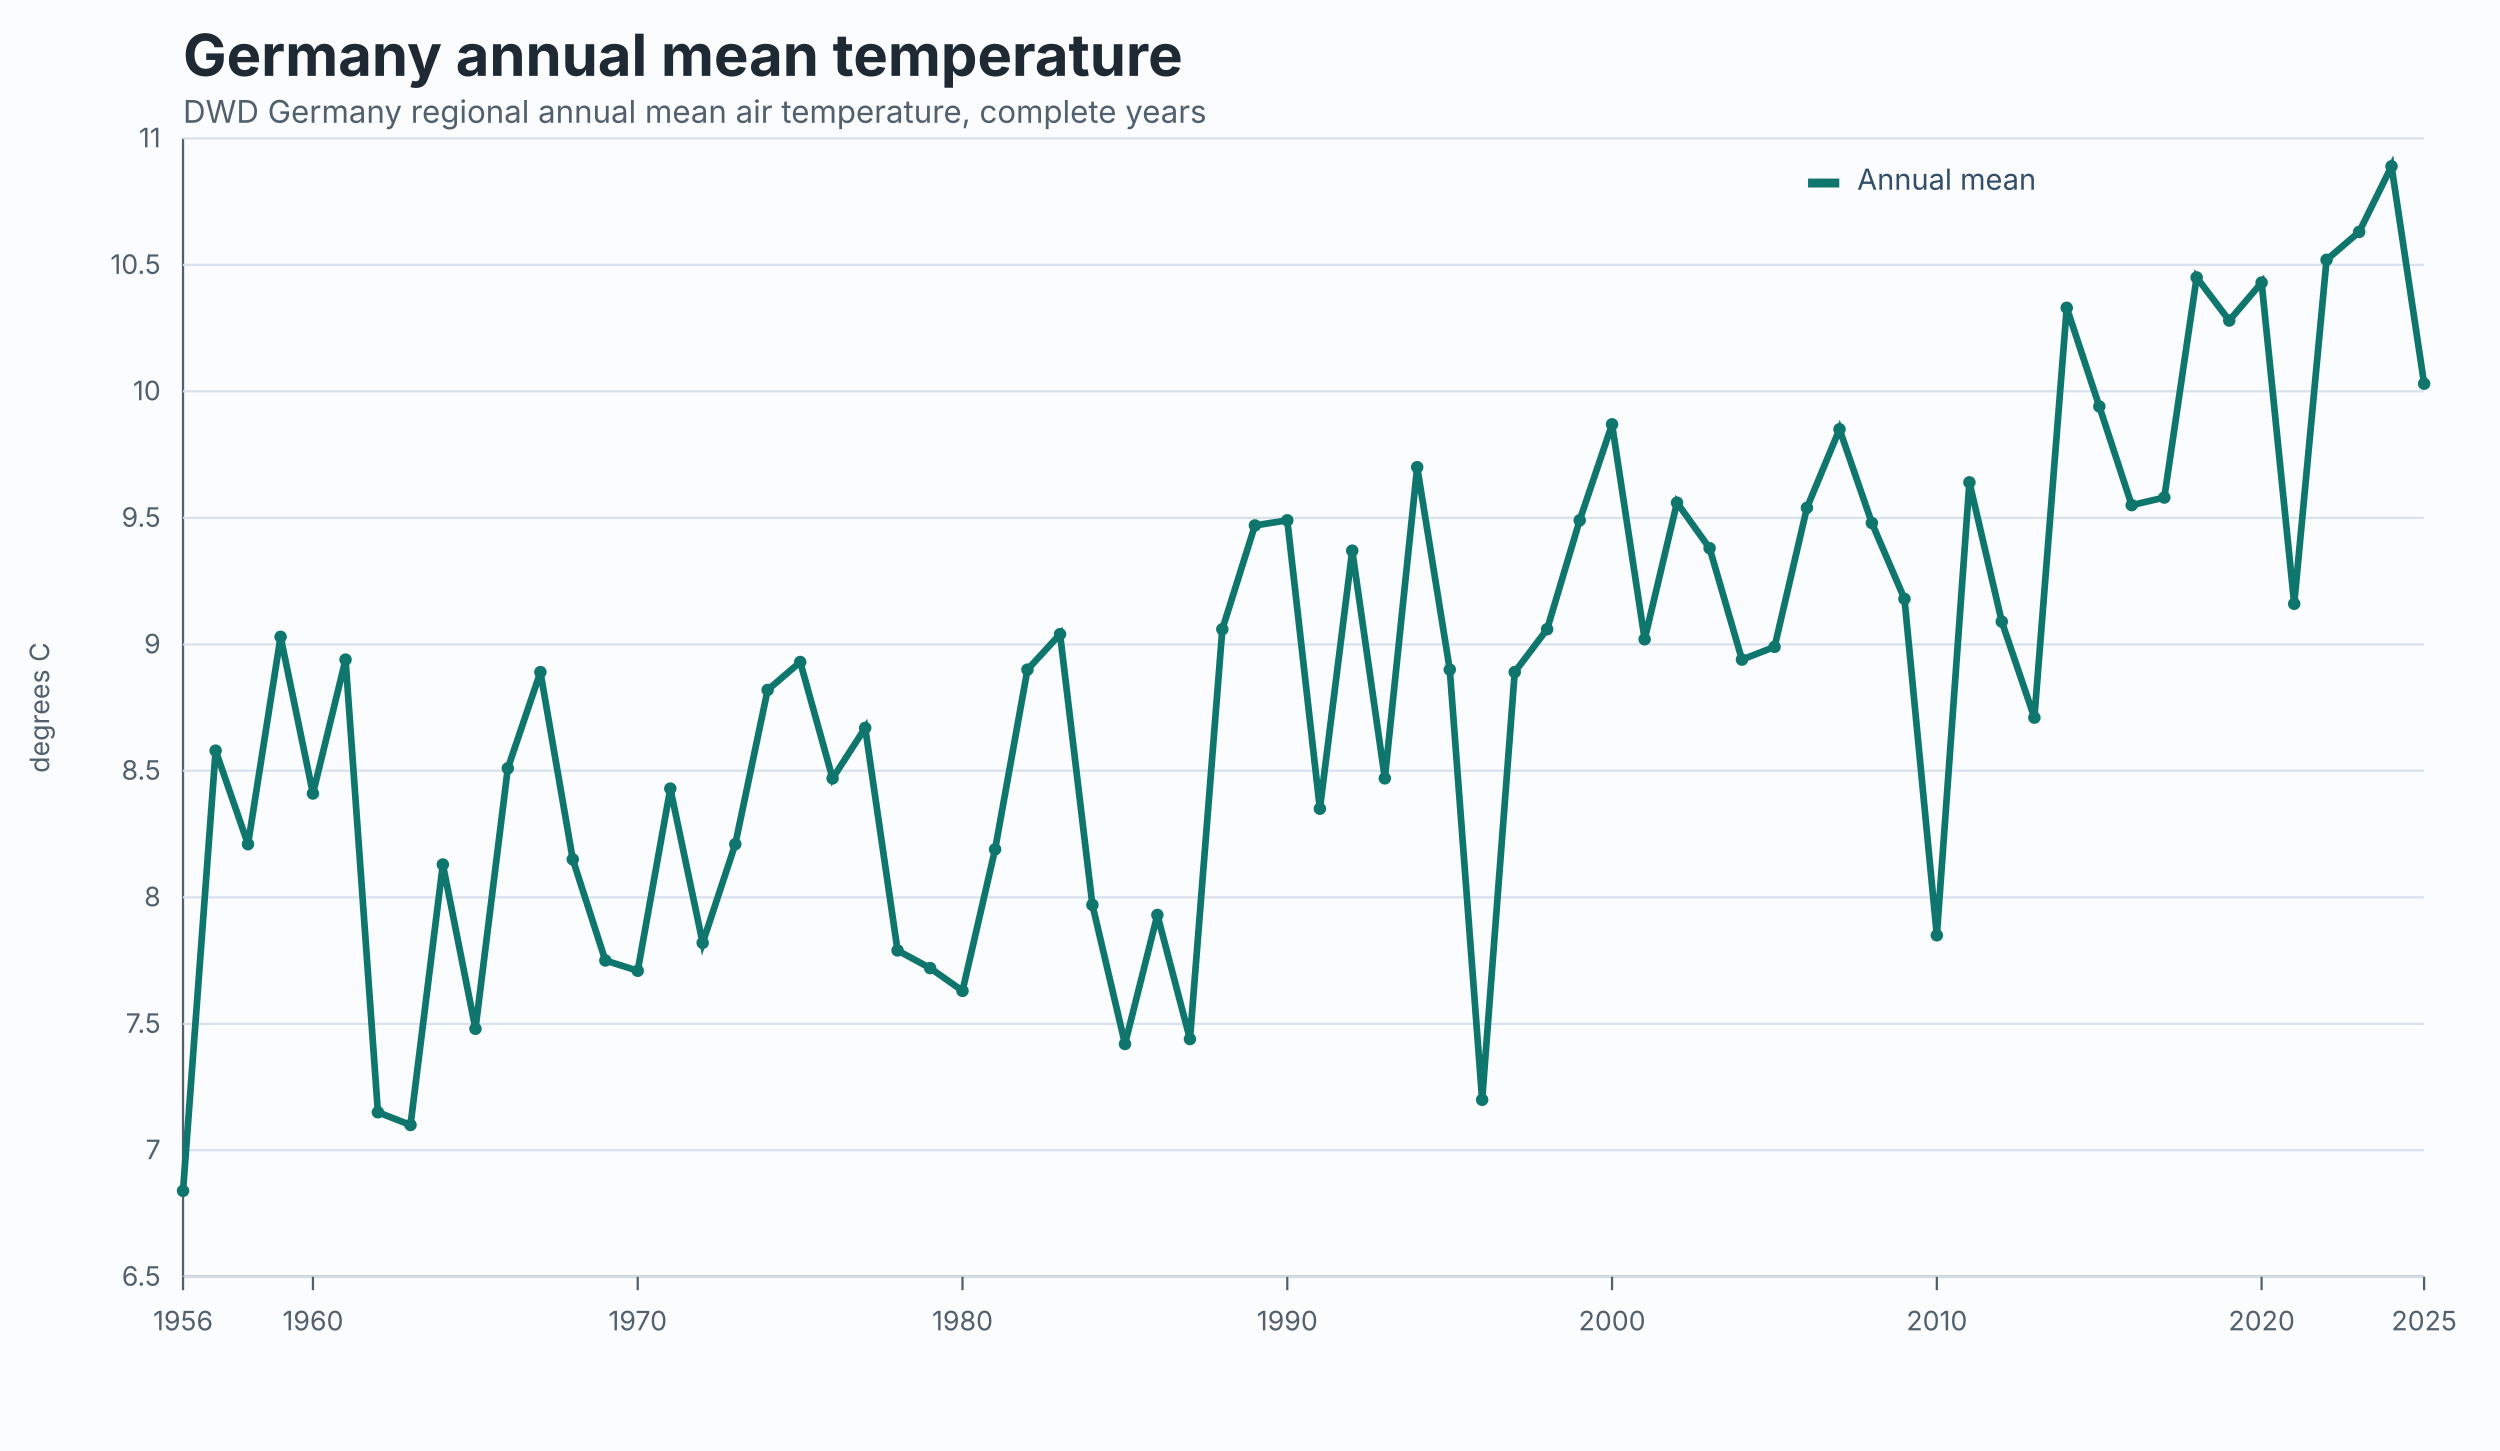
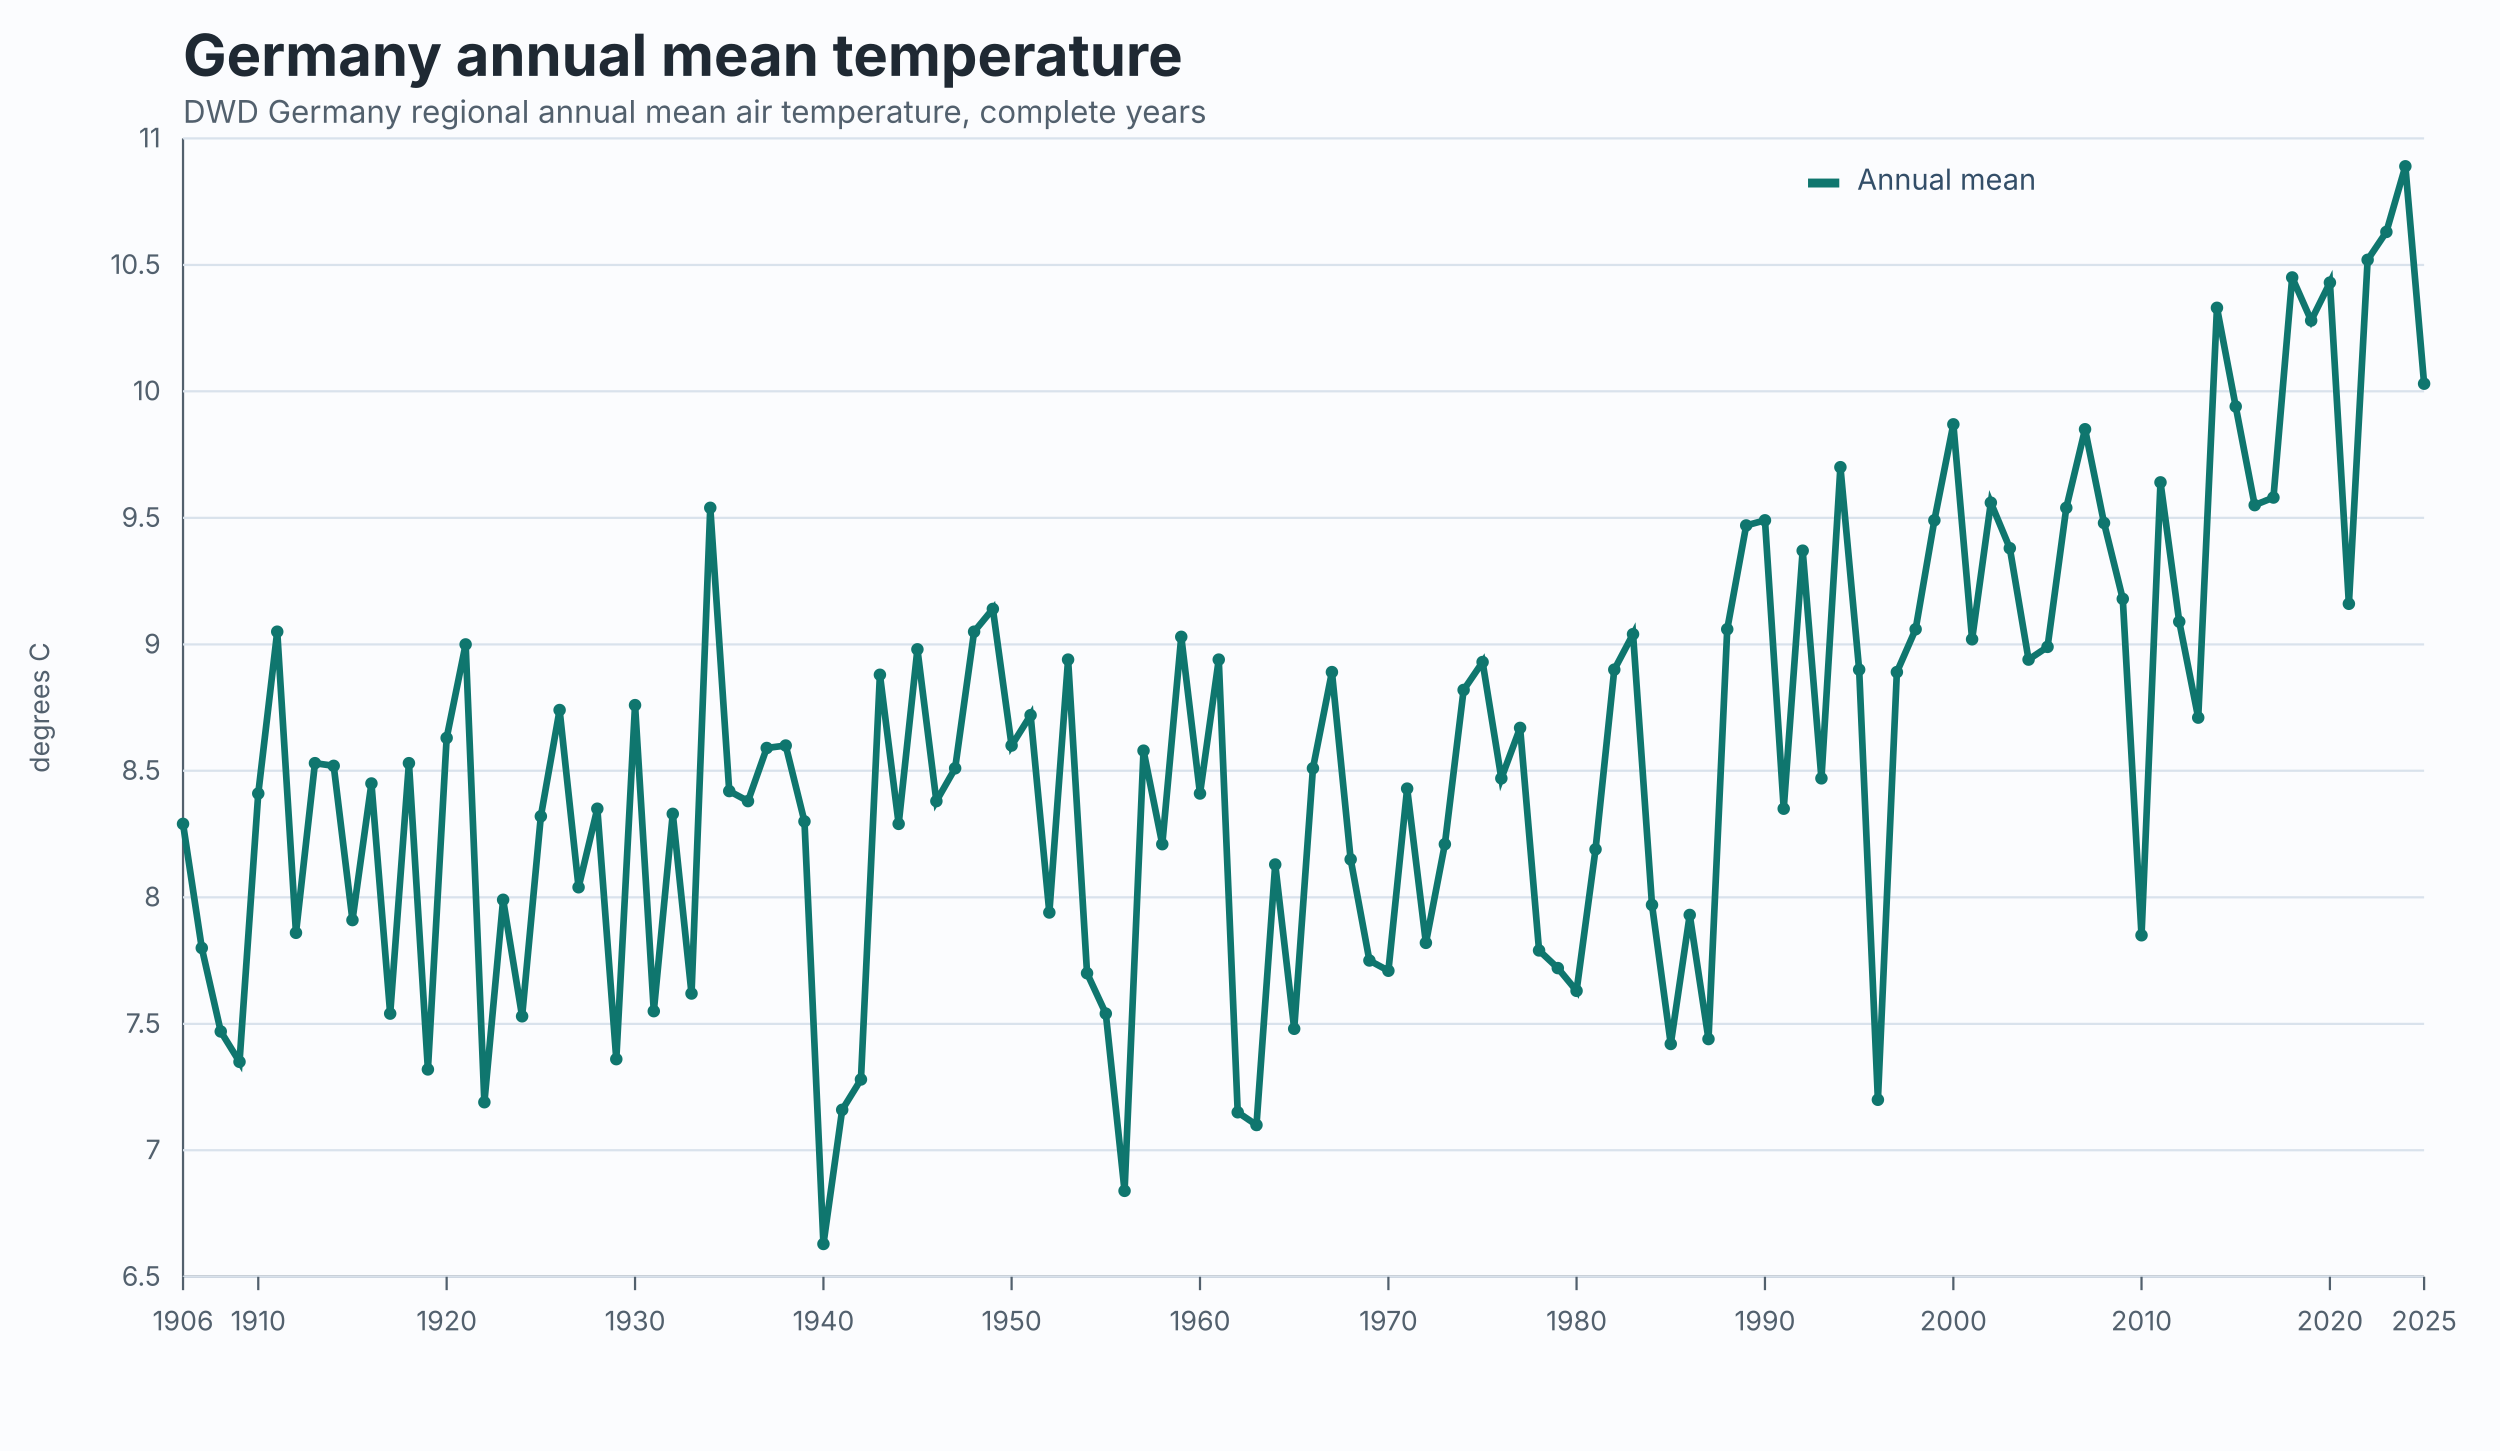
<svg xmlns="http://www.w3.org/2000/svg" width="1120" height="650" viewBox="0 0 1120 650">
  <style>
text{font-family:Inter,Segoe UI,Arial,sans-serif;fill:#1f2933}
.title{font-size:26px;font-weight:700}.subtitle{font-size:14px;fill:#52606d}
.axis{stroke:#52606d;stroke-width:1}.grid{stroke:#d9e2ec;stroke-width:1}
.tick{font-size:12px;fill:#52606d}.legend{font-size:13px;fill:#334e68}
</style>
  <rect width="1120" height="650" fill="#fbfcfe" />
  <text x="82" y="34" class="title">Germany annual mean temperature</text>
  <text x="82" y="55" class="subtitle">DWD Germany regional annual mean air temperature, complete years</text>
  <line x1="82" y1="572" x2="1086" y2="572" class="axis" />
  <line x1="82" y1="62" x2="82" y2="572" class="axis" />
  <line x1="82" y1="572.0" x2="1086" y2="572.0" class="grid" />
  <text x="72" y="576.0" text-anchor="end" class="tick">6.5</text>
  <line x1="82" y1="515.3" x2="1086" y2="515.3" class="grid" />
  <text x="72" y="519.3" text-anchor="end" class="tick">7</text>
  <line x1="82" y1="458.7" x2="1086" y2="458.7" class="grid" />
  <text x="72" y="462.7" text-anchor="end" class="tick">7.5</text>
  <line x1="82" y1="402.0" x2="1086" y2="402.0" class="grid" />
  <text x="72" y="406.0" text-anchor="end" class="tick">8</text>
  <line x1="82" y1="345.3" x2="1086" y2="345.3" class="grid" />
  <text x="72" y="349.3" text-anchor="end" class="tick">8.5</text>
  <line x1="82" y1="288.7" x2="1086" y2="288.7" class="grid" />
  <text x="72" y="292.7" text-anchor="end" class="tick">9</text>
  <line x1="82" y1="232.0" x2="1086" y2="232.0" class="grid" />
  <text x="72" y="236.0" text-anchor="end" class="tick">9.5</text>
  <line x1="82" y1="175.3" x2="1086" y2="175.3" class="grid" />
  <text x="72" y="179.3" text-anchor="end" class="tick">10</text>
  <line x1="82" y1="118.7" x2="1086" y2="118.7" class="grid" />
  <text x="72" y="122.7" text-anchor="end" class="tick">10.5</text>
  <line x1="82" y1="62.0" x2="1086" y2="62.0" class="grid" />
  <text x="72" y="66.0" text-anchor="end" class="tick">11</text>
  <line x1="82.0" y1="572" x2="82.0" y2="578" class="axis" />
-   <text x="82.0" y="596" text-anchor="middle" class="tick">1956</text>
-   <line x1="140.2" y1="572" x2="140.2" y2="578" class="axis" />
-   <text x="140.2" y="596" text-anchor="middle" class="tick">1960</text>
-   <line x1="285.7" y1="572" x2="285.7" y2="578" class="axis" />
-   <text x="285.7" y="596" text-anchor="middle" class="tick">1970</text>
-   <line x1="431.2" y1="572" x2="431.2" y2="578" class="axis" />
-   <text x="431.2" y="596" text-anchor="middle" class="tick">1980</text>
-   <line x1="576.7" y1="572" x2="576.7" y2="578" class="axis" />
-   <text x="576.7" y="596" text-anchor="middle" class="tick">1990</text>
-   <line x1="722.2" y1="572" x2="722.2" y2="578" class="axis" />
-   <text x="722.2" y="596" text-anchor="middle" class="tick">2000</text>
-   <line x1="867.7" y1="572" x2="867.7" y2="578" class="axis" />
-   <text x="867.7" y="596" text-anchor="middle" class="tick">2010</text>
-   <line x1="1013.2" y1="572" x2="1013.2" y2="578" class="axis" />
-   <text x="1013.2" y="596" text-anchor="middle" class="tick">2020</text>
+   <text x="82.0" y="596" text-anchor="middle" class="tick">1906</text>
+   <line x1="115.7" y1="572" x2="115.7" y2="578" class="axis" />
+   <text x="115.7" y="596" text-anchor="middle" class="tick">1910</text>
+   <line x1="200.1" y1="572" x2="200.1" y2="578" class="axis" />
+   <text x="200.1" y="596" text-anchor="middle" class="tick">1920</text>
+   <line x1="284.5" y1="572" x2="284.5" y2="578" class="axis" />
+   <text x="284.5" y="596" text-anchor="middle" class="tick">1930</text>
+   <line x1="368.9" y1="572" x2="368.9" y2="578" class="axis" />
+   <text x="368.9" y="596" text-anchor="middle" class="tick">1940</text>
+   <line x1="453.2" y1="572" x2="453.2" y2="578" class="axis" />
+   <text x="453.2" y="596" text-anchor="middle" class="tick">1950</text>
+   <line x1="537.6" y1="572" x2="537.6" y2="578" class="axis" />
+   <text x="537.6" y="596" text-anchor="middle" class="tick">1960</text>
+   <line x1="622.0" y1="572" x2="622.0" y2="578" class="axis" />
+   <text x="622.0" y="596" text-anchor="middle" class="tick">1970</text>
+   <line x1="706.3" y1="572" x2="706.3" y2="578" class="axis" />
+   <text x="706.3" y="596" text-anchor="middle" class="tick">1980</text>
+   <line x1="790.7" y1="572" x2="790.7" y2="578" class="axis" />
+   <text x="790.7" y="596" text-anchor="middle" class="tick">1990</text>
+   <line x1="875.1" y1="572" x2="875.1" y2="578" class="axis" />
+   <text x="875.1" y="596" text-anchor="middle" class="tick">2000</text>
+   <line x1="959.4" y1="572" x2="959.4" y2="578" class="axis" />
+   <text x="959.4" y="596" text-anchor="middle" class="tick">2010</text>
+   <line x1="1043.8" y1="572" x2="1043.8" y2="578" class="axis" />
+   <text x="1043.8" y="596" text-anchor="middle" class="tick">2020</text>
  <line x1="1086.0" y1="572" x2="1086.0" y2="578" class="axis" />
  <text x="1086.0" y="596" text-anchor="middle" class="tick">2025</text>
  <text transform="translate(22 317.0) rotate(-90)" text-anchor="middle" class="tick">degrees C</text>
-   <polyline points="82.0,533.5 96.6,336.3 111.1,378.2 125.7,285.3 140.2,355.5 154.8,295.5 169.3,498.3 183.9,504.0 198.4,387.3 213.0,460.9 227.5,344.2 242.1,301.1 256.6,385.0 271.2,430.3 285.7,434.9 300.3,353.3 314.8,422.4 329.4,378.2 343.9,309.1 358.5,296.6 373.0,348.7 387.6,326.1 402.1,425.8 416.7,433.7 431.2,443.9 445.8,380.5 460.3,300.0 474.9,284.1 489.4,405.4 504.0,467.7 518.5,409.9 533.1,465.5 547.6,281.9 562.2,235.4 576.7,233.1 591.3,362.3 605.8,246.7 620.4,348.7 634.9,209.3 649.5,300.0 664.0,492.7 678.6,301.1 693.1,281.9 707.7,233.1 722.2,190.1 736.8,286.4 751.3,225.2 765.9,245.6 780.4,295.5 795.0,289.8 809.5,227.5 824.1,192.3 838.6,234.3 853.2,268.3 867.7,419.0 882.3,216.1 896.8,278.5 911.4,321.5 925.9,137.9 940.5,182.1 955.0,226.3 969.6,222.9 984.1,124.3 998.7,143.6 1013.2,126.6 1027.8,270.5 1042.3,116.4 1056.9,103.9 1071.4,74.5 1086.0,171.9" fill="none" stroke="#0f766e" stroke-width="3" />
-   <circle cx="82.0" cy="533.5" r="2.8" fill="#0f766e" />
-   <circle cx="96.6" cy="336.3" r="2.8" fill="#0f766e" />
-   <circle cx="111.1" cy="378.2" r="2.8" fill="#0f766e" />
-   <circle cx="125.7" cy="285.3" r="2.8" fill="#0f766e" />
-   <circle cx="140.2" cy="355.5" r="2.8" fill="#0f766e" />
-   <circle cx="154.8" cy="295.5" r="2.8" fill="#0f766e" />
-   <circle cx="169.3" cy="498.3" r="2.8" fill="#0f766e" />
-   <circle cx="183.9" cy="504.0" r="2.8" fill="#0f766e" />
-   <circle cx="198.4" cy="387.3" r="2.8" fill="#0f766e" />
-   <circle cx="213.0" cy="460.9" r="2.8" fill="#0f766e" />
-   <circle cx="227.5" cy="344.2" r="2.8" fill="#0f766e" />
-   <circle cx="242.1" cy="301.1" r="2.8" fill="#0f766e" />
-   <circle cx="256.6" cy="385.0" r="2.8" fill="#0f766e" />
-   <circle cx="271.2" cy="430.3" r="2.8" fill="#0f766e" />
-   <circle cx="285.7" cy="434.9" r="2.8" fill="#0f766e" />
-   <circle cx="300.3" cy="353.3" r="2.8" fill="#0f766e" />
-   <circle cx="314.8" cy="422.4" r="2.8" fill="#0f766e" />
-   <circle cx="329.4" cy="378.2" r="2.8" fill="#0f766e" />
-   <circle cx="343.9" cy="309.1" r="2.8" fill="#0f766e" />
-   <circle cx="358.5" cy="296.6" r="2.8" fill="#0f766e" />
-   <circle cx="373.0" cy="348.7" r="2.8" fill="#0f766e" />
-   <circle cx="387.6" cy="326.1" r="2.8" fill="#0f766e" />
-   <circle cx="402.1" cy="425.8" r="2.8" fill="#0f766e" />
-   <circle cx="416.7" cy="433.7" r="2.8" fill="#0f766e" />
-   <circle cx="431.2" cy="443.9" r="2.8" fill="#0f766e" />
-   <circle cx="445.8" cy="380.5" r="2.8" fill="#0f766e" />
-   <circle cx="460.3" cy="300.0" r="2.8" fill="#0f766e" />
-   <circle cx="474.9" cy="284.1" r="2.8" fill="#0f766e" />
-   <circle cx="489.4" cy="405.4" r="2.8" fill="#0f766e" />
-   <circle cx="504.0" cy="467.7" r="2.8" fill="#0f766e" />
-   <circle cx="518.5" cy="409.9" r="2.8" fill="#0f766e" />
-   <circle cx="533.1" cy="465.5" r="2.8" fill="#0f766e" />
-   <circle cx="547.6" cy="281.9" r="2.8" fill="#0f766e" />
-   <circle cx="562.2" cy="235.4" r="2.8" fill="#0f766e" />
-   <circle cx="576.7" cy="233.1" r="2.8" fill="#0f766e" />
-   <circle cx="591.3" cy="362.3" r="2.8" fill="#0f766e" />
-   <circle cx="605.8" cy="246.7" r="2.8" fill="#0f766e" />
-   <circle cx="620.4" cy="348.7" r="2.8" fill="#0f766e" />
-   <circle cx="634.9" cy="209.3" r="2.8" fill="#0f766e" />
-   <circle cx="649.5" cy="300.0" r="2.8" fill="#0f766e" />
-   <circle cx="664.0" cy="492.7" r="2.8" fill="#0f766e" />
-   <circle cx="678.6" cy="301.1" r="2.8" fill="#0f766e" />
-   <circle cx="693.1" cy="281.9" r="2.8" fill="#0f766e" />
-   <circle cx="707.7" cy="233.1" r="2.8" fill="#0f766e" />
-   <circle cx="722.2" cy="190.1" r="2.8" fill="#0f766e" />
-   <circle cx="736.8" cy="286.4" r="2.8" fill="#0f766e" />
-   <circle cx="751.3" cy="225.2" r="2.8" fill="#0f766e" />
-   <circle cx="765.9" cy="245.6" r="2.8" fill="#0f766e" />
-   <circle cx="780.4" cy="295.5" r="2.8" fill="#0f766e" />
-   <circle cx="795.0" cy="289.8" r="2.8" fill="#0f766e" />
-   <circle cx="809.5" cy="227.5" r="2.8" fill="#0f766e" />
-   <circle cx="824.1" cy="192.3" r="2.8" fill="#0f766e" />
-   <circle cx="838.6" cy="234.3" r="2.8" fill="#0f766e" />
-   <circle cx="853.2" cy="268.3" r="2.8" fill="#0f766e" />
-   <circle cx="867.7" cy="419.0" r="2.8" fill="#0f766e" />
-   <circle cx="882.3" cy="216.1" r="2.8" fill="#0f766e" />
-   <circle cx="896.8" cy="278.5" r="2.8" fill="#0f766e" />
-   <circle cx="911.4" cy="321.5" r="2.8" fill="#0f766e" />
-   <circle cx="925.9" cy="137.9" r="2.8" fill="#0f766e" />
-   <circle cx="940.5" cy="182.1" r="2.8" fill="#0f766e" />
-   <circle cx="955.0" cy="226.3" r="2.8" fill="#0f766e" />
-   <circle cx="969.6" cy="222.9" r="2.8" fill="#0f766e" />
-   <circle cx="984.1" cy="124.3" r="2.8" fill="#0f766e" />
-   <circle cx="998.7" cy="143.6" r="2.8" fill="#0f766e" />
-   <circle cx="1013.2" cy="126.6" r="2.8" fill="#0f766e" />
-   <circle cx="1027.8" cy="270.5" r="2.8" fill="#0f766e" />
-   <circle cx="1042.3" cy="116.4" r="2.8" fill="#0f766e" />
-   <circle cx="1056.9" cy="103.9" r="2.8" fill="#0f766e" />
-   <circle cx="1071.4" cy="74.5" r="2.8" fill="#0f766e" />
+   <polyline points="82.0,369.1 90.4,424.7 98.9,462.1 107.3,475.7 115.7,355.5 124.2,283.0 132.6,417.9 141.1,341.9 149.5,343.1 157.9,412.2 166.4,351.0 174.8,454.1 183.2,341.9 191.7,479.1 200.1,330.6 208.6,288.7 217.0,493.8 225.4,403.1 233.9,455.3 242.3,365.7 250.7,318.1 259.2,397.5 267.6,362.3 276.1,474.5 284.5,315.9 292.9,453.0 301.4,364.6 309.8,445.1 318.2,227.5 326.7,354.4 335.1,358.9 343.5,335.1 352.0,334.0 360.4,368.0 368.9,557.3 377.3,497.2 385.7,483.6 394.2,302.3 402.6,369.1 411.0,290.9 419.5,358.9 427.9,344.2 436.4,283.0 444.8,272.8 453.2,334.0 461.7,320.4 470.1,408.8 478.5,295.5 487.0,436.0 495.4,454.1 503.8,533.5 512.3,336.3 520.7,378.2 529.2,285.3 537.6,355.5 546.0,295.5 554.5,498.3 562.9,504.0 571.3,387.3 579.8,460.9 588.2,344.2 596.7,301.1 605.1,385.0 613.5,430.3 622.0,434.9 630.4,353.3 638.8,422.4 647.3,378.2 655.7,309.1 664.2,296.6 672.6,348.7 681.0,326.1 689.5,425.8 697.9,433.7 706.3,443.9 714.8,380.5 723.2,300.0 731.6,284.1 740.1,405.4 748.5,467.7 757.0,409.9 765.4,465.5 773.8,281.9 782.3,235.4 790.7,233.1 799.1,362.3 807.6,246.7 816.0,348.7 824.5,209.3 832.9,300.0 841.3,492.7 849.8,301.1 858.2,281.9 866.6,233.1 875.1,190.1 883.5,286.4 891.9,225.2 900.4,245.6 908.8,295.5 917.3,289.8 925.7,227.5 934.1,192.3 942.6,234.3 951.0,268.3 959.4,419.0 967.9,216.1 976.3,278.5 984.8,321.5 993.2,137.9 1001.6,182.1 1010.1,226.3 1018.5,222.9 1026.9,124.3 1035.4,143.6 1043.8,126.6 1052.3,270.5 1060.7,116.4 1069.1,103.9 1077.6,74.5 1086.0,171.9" fill="none" stroke="#0f766e" stroke-width="3" />
+   <circle cx="82.0" cy="369.1" r="2.8" fill="#0f766e" />
+   <circle cx="90.4" cy="424.7" r="2.8" fill="#0f766e" />
+   <circle cx="98.9" cy="462.1" r="2.8" fill="#0f766e" />
+   <circle cx="107.3" cy="475.7" r="2.8" fill="#0f766e" />
+   <circle cx="115.7" cy="355.5" r="2.8" fill="#0f766e" />
+   <circle cx="124.2" cy="283.0" r="2.8" fill="#0f766e" />
+   <circle cx="132.6" cy="417.9" r="2.8" fill="#0f766e" />
+   <circle cx="141.1" cy="341.9" r="2.8" fill="#0f766e" />
+   <circle cx="149.5" cy="343.1" r="2.8" fill="#0f766e" />
+   <circle cx="157.9" cy="412.2" r="2.8" fill="#0f766e" />
+   <circle cx="166.4" cy="351.0" r="2.8" fill="#0f766e" />
+   <circle cx="174.8" cy="454.1" r="2.8" fill="#0f766e" />
+   <circle cx="183.2" cy="341.9" r="2.8" fill="#0f766e" />
+   <circle cx="191.7" cy="479.1" r="2.8" fill="#0f766e" />
+   <circle cx="200.1" cy="330.6" r="2.8" fill="#0f766e" />
+   <circle cx="208.6" cy="288.7" r="2.8" fill="#0f766e" />
+   <circle cx="217.0" cy="493.8" r="2.8" fill="#0f766e" />
+   <circle cx="225.4" cy="403.1" r="2.8" fill="#0f766e" />
+   <circle cx="233.9" cy="455.3" r="2.8" fill="#0f766e" />
+   <circle cx="242.3" cy="365.7" r="2.8" fill="#0f766e" />
+   <circle cx="250.7" cy="318.1" r="2.8" fill="#0f766e" />
+   <circle cx="259.2" cy="397.5" r="2.8" fill="#0f766e" />
+   <circle cx="267.6" cy="362.3" r="2.8" fill="#0f766e" />
+   <circle cx="276.1" cy="474.5" r="2.8" fill="#0f766e" />
+   <circle cx="284.5" cy="315.9" r="2.8" fill="#0f766e" />
+   <circle cx="292.9" cy="453.0" r="2.8" fill="#0f766e" />
+   <circle cx="301.4" cy="364.6" r="2.8" fill="#0f766e" />
+   <circle cx="309.8" cy="445.1" r="2.8" fill="#0f766e" />
+   <circle cx="318.2" cy="227.5" r="2.8" fill="#0f766e" />
+   <circle cx="326.7" cy="354.4" r="2.8" fill="#0f766e" />
+   <circle cx="335.1" cy="358.9" r="2.8" fill="#0f766e" />
+   <circle cx="343.5" cy="335.1" r="2.8" fill="#0f766e" />
+   <circle cx="352.0" cy="334.0" r="2.8" fill="#0f766e" />
+   <circle cx="360.4" cy="368.0" r="2.8" fill="#0f766e" />
+   <circle cx="368.9" cy="557.3" r="2.8" fill="#0f766e" />
+   <circle cx="377.3" cy="497.2" r="2.8" fill="#0f766e" />
+   <circle cx="385.7" cy="483.6" r="2.8" fill="#0f766e" />
+   <circle cx="394.2" cy="302.3" r="2.8" fill="#0f766e" />
+   <circle cx="402.6" cy="369.1" r="2.8" fill="#0f766e" />
+   <circle cx="411.0" cy="290.9" r="2.8" fill="#0f766e" />
+   <circle cx="419.5" cy="358.9" r="2.8" fill="#0f766e" />
+   <circle cx="427.9" cy="344.2" r="2.8" fill="#0f766e" />
+   <circle cx="436.4" cy="283.0" r="2.8" fill="#0f766e" />
+   <circle cx="444.8" cy="272.8" r="2.8" fill="#0f766e" />
+   <circle cx="453.2" cy="334.0" r="2.8" fill="#0f766e" />
+   <circle cx="461.7" cy="320.4" r="2.8" fill="#0f766e" />
+   <circle cx="470.1" cy="408.8" r="2.8" fill="#0f766e" />
+   <circle cx="478.5" cy="295.5" r="2.8" fill="#0f766e" />
+   <circle cx="487.0" cy="436.0" r="2.8" fill="#0f766e" />
+   <circle cx="495.4" cy="454.1" r="2.8" fill="#0f766e" />
+   <circle cx="503.8" cy="533.5" r="2.8" fill="#0f766e" />
+   <circle cx="512.3" cy="336.3" r="2.8" fill="#0f766e" />
+   <circle cx="520.7" cy="378.2" r="2.8" fill="#0f766e" />
+   <circle cx="529.2" cy="285.3" r="2.8" fill="#0f766e" />
+   <circle cx="537.6" cy="355.5" r="2.8" fill="#0f766e" />
+   <circle cx="546.0" cy="295.5" r="2.8" fill="#0f766e" />
+   <circle cx="554.5" cy="498.3" r="2.8" fill="#0f766e" />
+   <circle cx="562.9" cy="504.0" r="2.8" fill="#0f766e" />
+   <circle cx="571.3" cy="387.3" r="2.8" fill="#0f766e" />
+   <circle cx="579.8" cy="460.9" r="2.8" fill="#0f766e" />
+   <circle cx="588.2" cy="344.2" r="2.8" fill="#0f766e" />
+   <circle cx="596.7" cy="301.1" r="2.8" fill="#0f766e" />
+   <circle cx="605.1" cy="385.0" r="2.8" fill="#0f766e" />
+   <circle cx="613.5" cy="430.3" r="2.8" fill="#0f766e" />
+   <circle cx="622.0" cy="434.9" r="2.8" fill="#0f766e" />
+   <circle cx="630.4" cy="353.3" r="2.8" fill="#0f766e" />
+   <circle cx="638.8" cy="422.4" r="2.8" fill="#0f766e" />
+   <circle cx="647.3" cy="378.2" r="2.8" fill="#0f766e" />
+   <circle cx="655.7" cy="309.1" r="2.8" fill="#0f766e" />
+   <circle cx="664.2" cy="296.6" r="2.8" fill="#0f766e" />
+   <circle cx="672.6" cy="348.7" r="2.8" fill="#0f766e" />
+   <circle cx="681.0" cy="326.1" r="2.8" fill="#0f766e" />
+   <circle cx="689.5" cy="425.8" r="2.8" fill="#0f766e" />
+   <circle cx="697.9" cy="433.7" r="2.8" fill="#0f766e" />
+   <circle cx="706.3" cy="443.9" r="2.8" fill="#0f766e" />
+   <circle cx="714.8" cy="380.5" r="2.8" fill="#0f766e" />
+   <circle cx="723.2" cy="300.0" r="2.8" fill="#0f766e" />
+   <circle cx="731.6" cy="284.1" r="2.8" fill="#0f766e" />
+   <circle cx="740.1" cy="405.4" r="2.8" fill="#0f766e" />
+   <circle cx="748.5" cy="467.7" r="2.8" fill="#0f766e" />
+   <circle cx="757.0" cy="409.9" r="2.8" fill="#0f766e" />
+   <circle cx="765.4" cy="465.5" r="2.8" fill="#0f766e" />
+   <circle cx="773.8" cy="281.9" r="2.8" fill="#0f766e" />
+   <circle cx="782.3" cy="235.4" r="2.8" fill="#0f766e" />
+   <circle cx="790.7" cy="233.1" r="2.8" fill="#0f766e" />
+   <circle cx="799.1" cy="362.3" r="2.8" fill="#0f766e" />
+   <circle cx="807.6" cy="246.7" r="2.8" fill="#0f766e" />
+   <circle cx="816.0" cy="348.7" r="2.8" fill="#0f766e" />
+   <circle cx="824.5" cy="209.3" r="2.8" fill="#0f766e" />
+   <circle cx="832.9" cy="300.0" r="2.8" fill="#0f766e" />
+   <circle cx="841.3" cy="492.7" r="2.8" fill="#0f766e" />
+   <circle cx="849.8" cy="301.1" r="2.8" fill="#0f766e" />
+   <circle cx="858.2" cy="281.9" r="2.8" fill="#0f766e" />
+   <circle cx="866.6" cy="233.1" r="2.8" fill="#0f766e" />
+   <circle cx="875.1" cy="190.1" r="2.8" fill="#0f766e" />
+   <circle cx="883.5" cy="286.4" r="2.8" fill="#0f766e" />
+   <circle cx="891.9" cy="225.2" r="2.8" fill="#0f766e" />
+   <circle cx="900.4" cy="245.6" r="2.8" fill="#0f766e" />
+   <circle cx="908.8" cy="295.5" r="2.8" fill="#0f766e" />
+   <circle cx="917.3" cy="289.8" r="2.8" fill="#0f766e" />
+   <circle cx="925.7" cy="227.5" r="2.8" fill="#0f766e" />
+   <circle cx="934.1" cy="192.3" r="2.8" fill="#0f766e" />
+   <circle cx="942.6" cy="234.3" r="2.8" fill="#0f766e" />
+   <circle cx="951.0" cy="268.3" r="2.8" fill="#0f766e" />
+   <circle cx="959.4" cy="419.0" r="2.8" fill="#0f766e" />
+   <circle cx="967.9" cy="216.1" r="2.8" fill="#0f766e" />
+   <circle cx="976.3" cy="278.5" r="2.8" fill="#0f766e" />
+   <circle cx="984.8" cy="321.5" r="2.8" fill="#0f766e" />
+   <circle cx="993.2" cy="137.9" r="2.8" fill="#0f766e" />
+   <circle cx="1001.6" cy="182.1" r="2.8" fill="#0f766e" />
+   <circle cx="1010.1" cy="226.3" r="2.8" fill="#0f766e" />
+   <circle cx="1018.5" cy="222.9" r="2.8" fill="#0f766e" />
+   <circle cx="1026.9" cy="124.3" r="2.8" fill="#0f766e" />
+   <circle cx="1035.4" cy="143.6" r="2.8" fill="#0f766e" />
+   <circle cx="1043.8" cy="126.6" r="2.8" fill="#0f766e" />
+   <circle cx="1052.3" cy="270.5" r="2.8" fill="#0f766e" />
+   <circle cx="1060.7" cy="116.4" r="2.8" fill="#0f766e" />
+   <circle cx="1069.1" cy="103.9" r="2.8" fill="#0f766e" />
+   <circle cx="1077.6" cy="74.5" r="2.8" fill="#0f766e" />
  <circle cx="1086.0" cy="171.9" r="2.8" fill="#0f766e" />
  <rect x="810" y="80" width="14" height="4" fill="#0f766e" />
  <text x="832" y="85" class="legend">Annual mean</text>
</svg>
